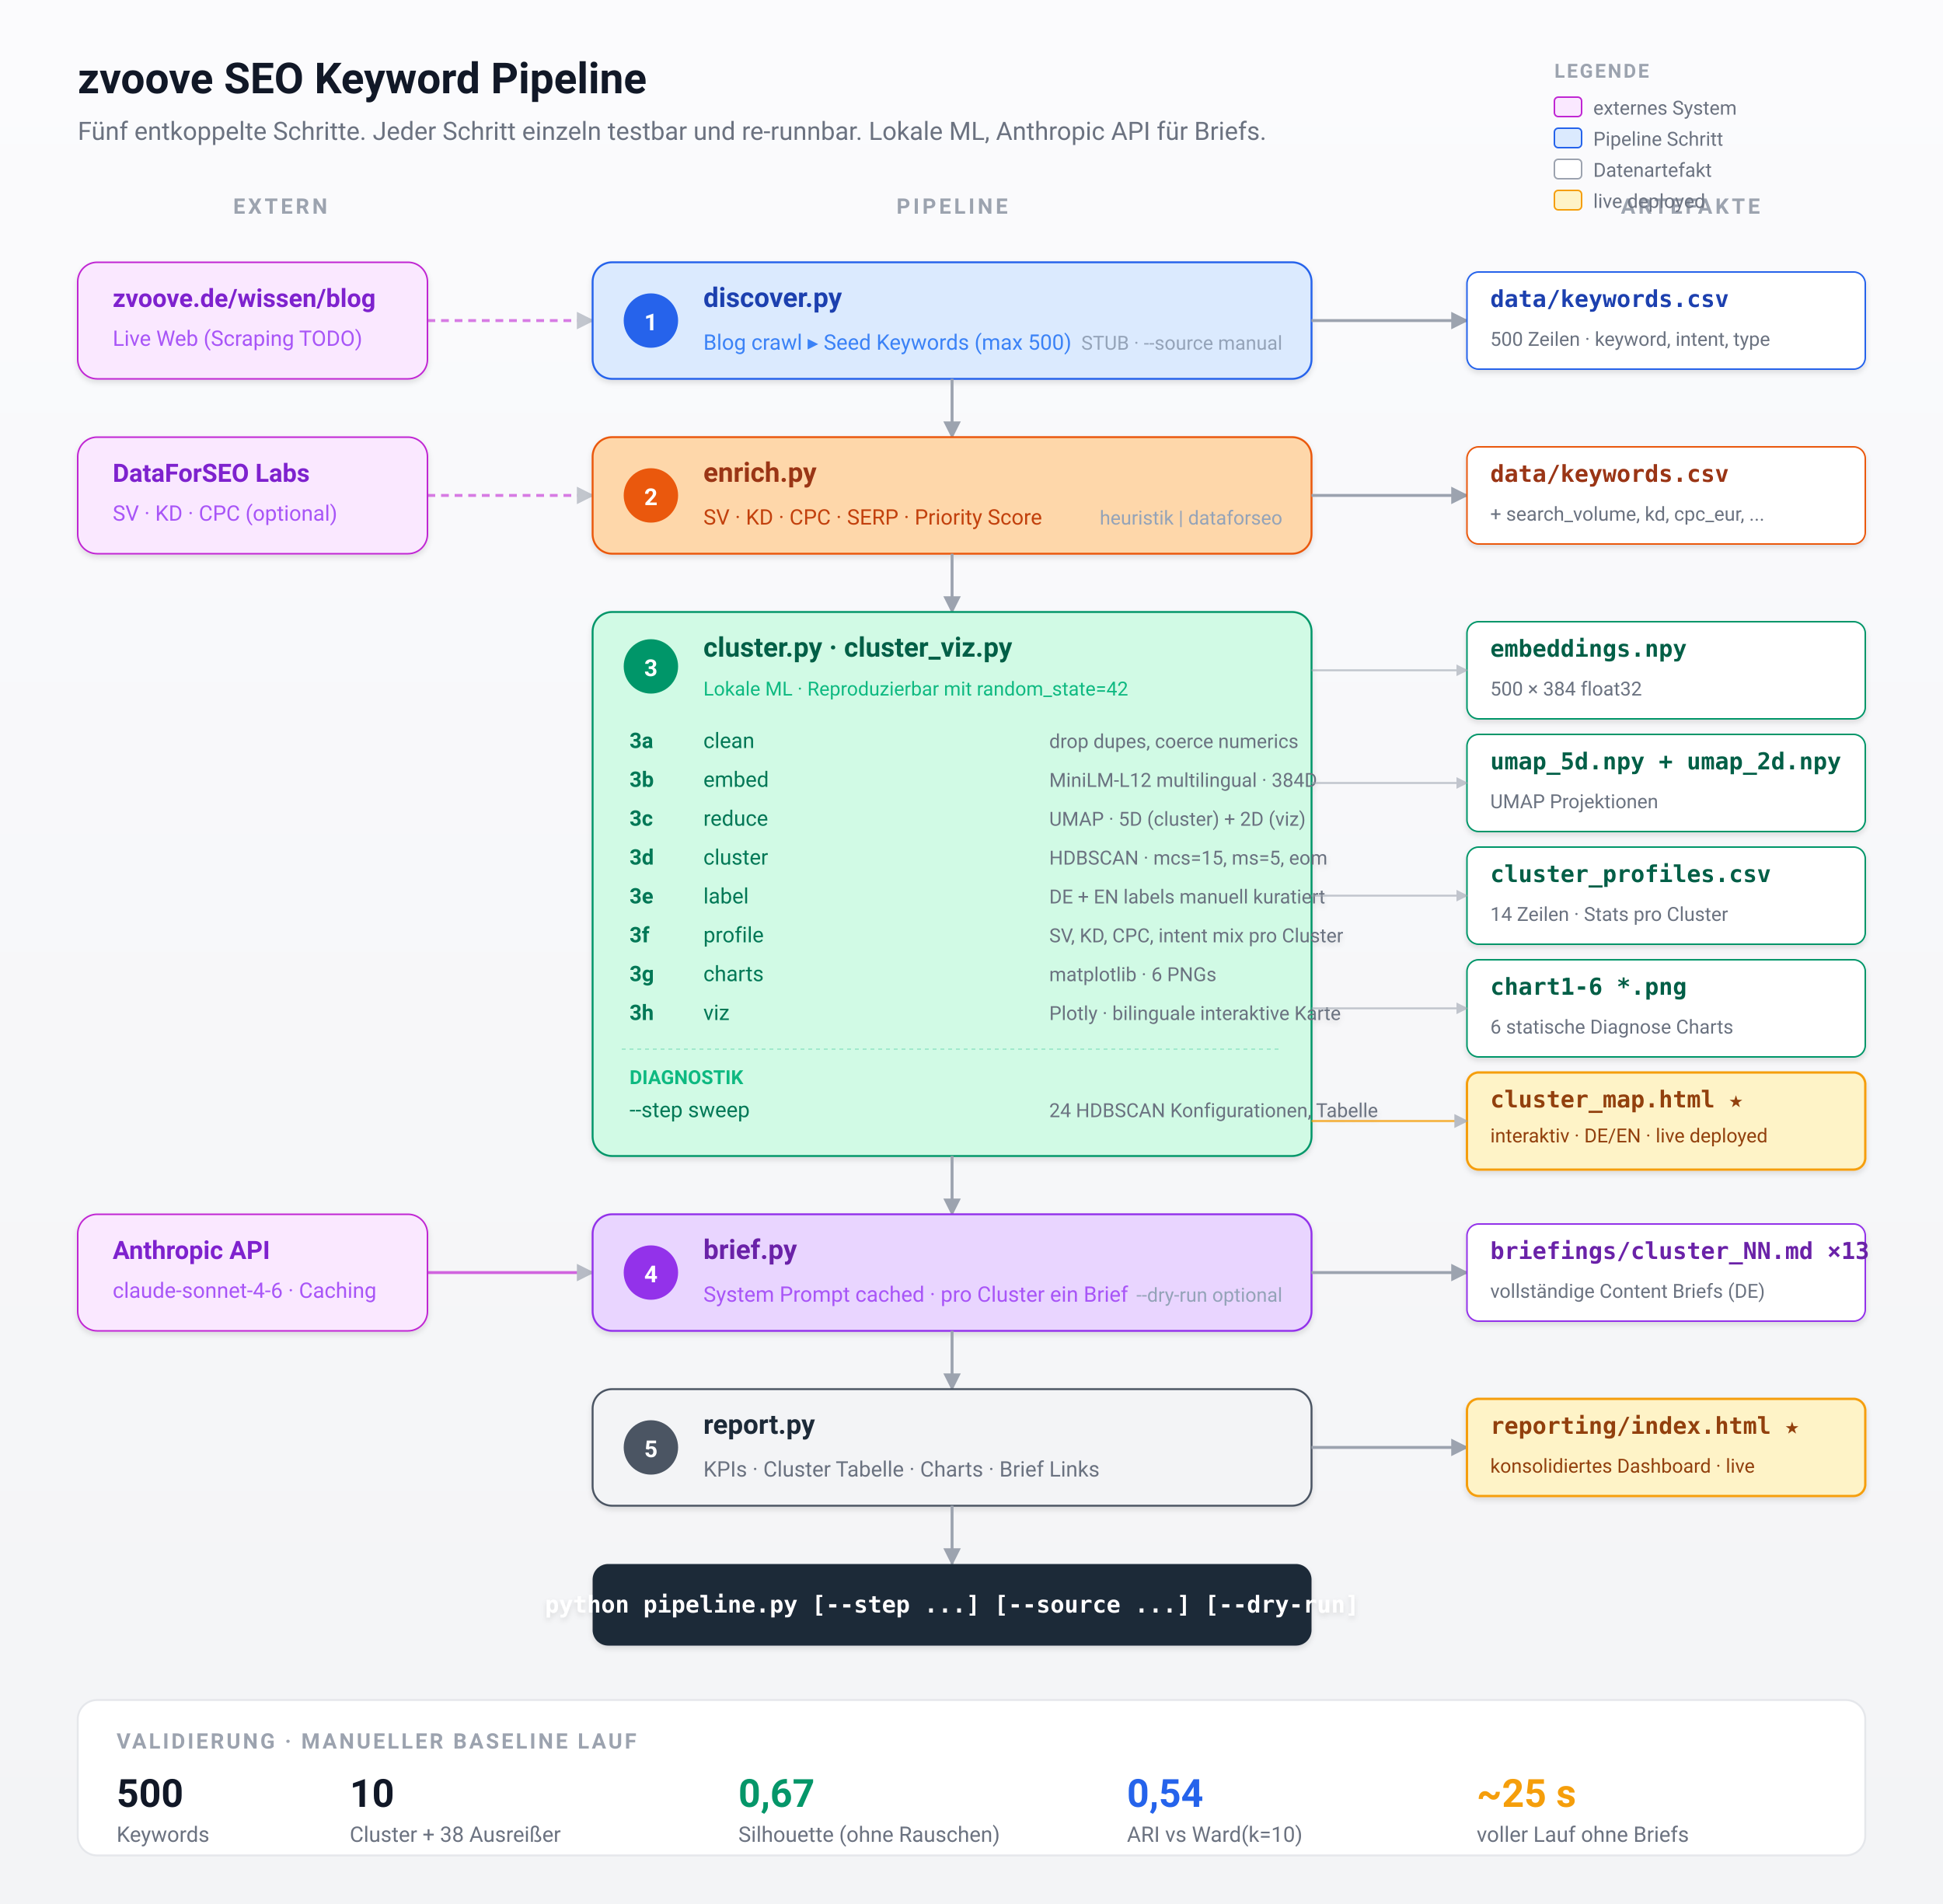
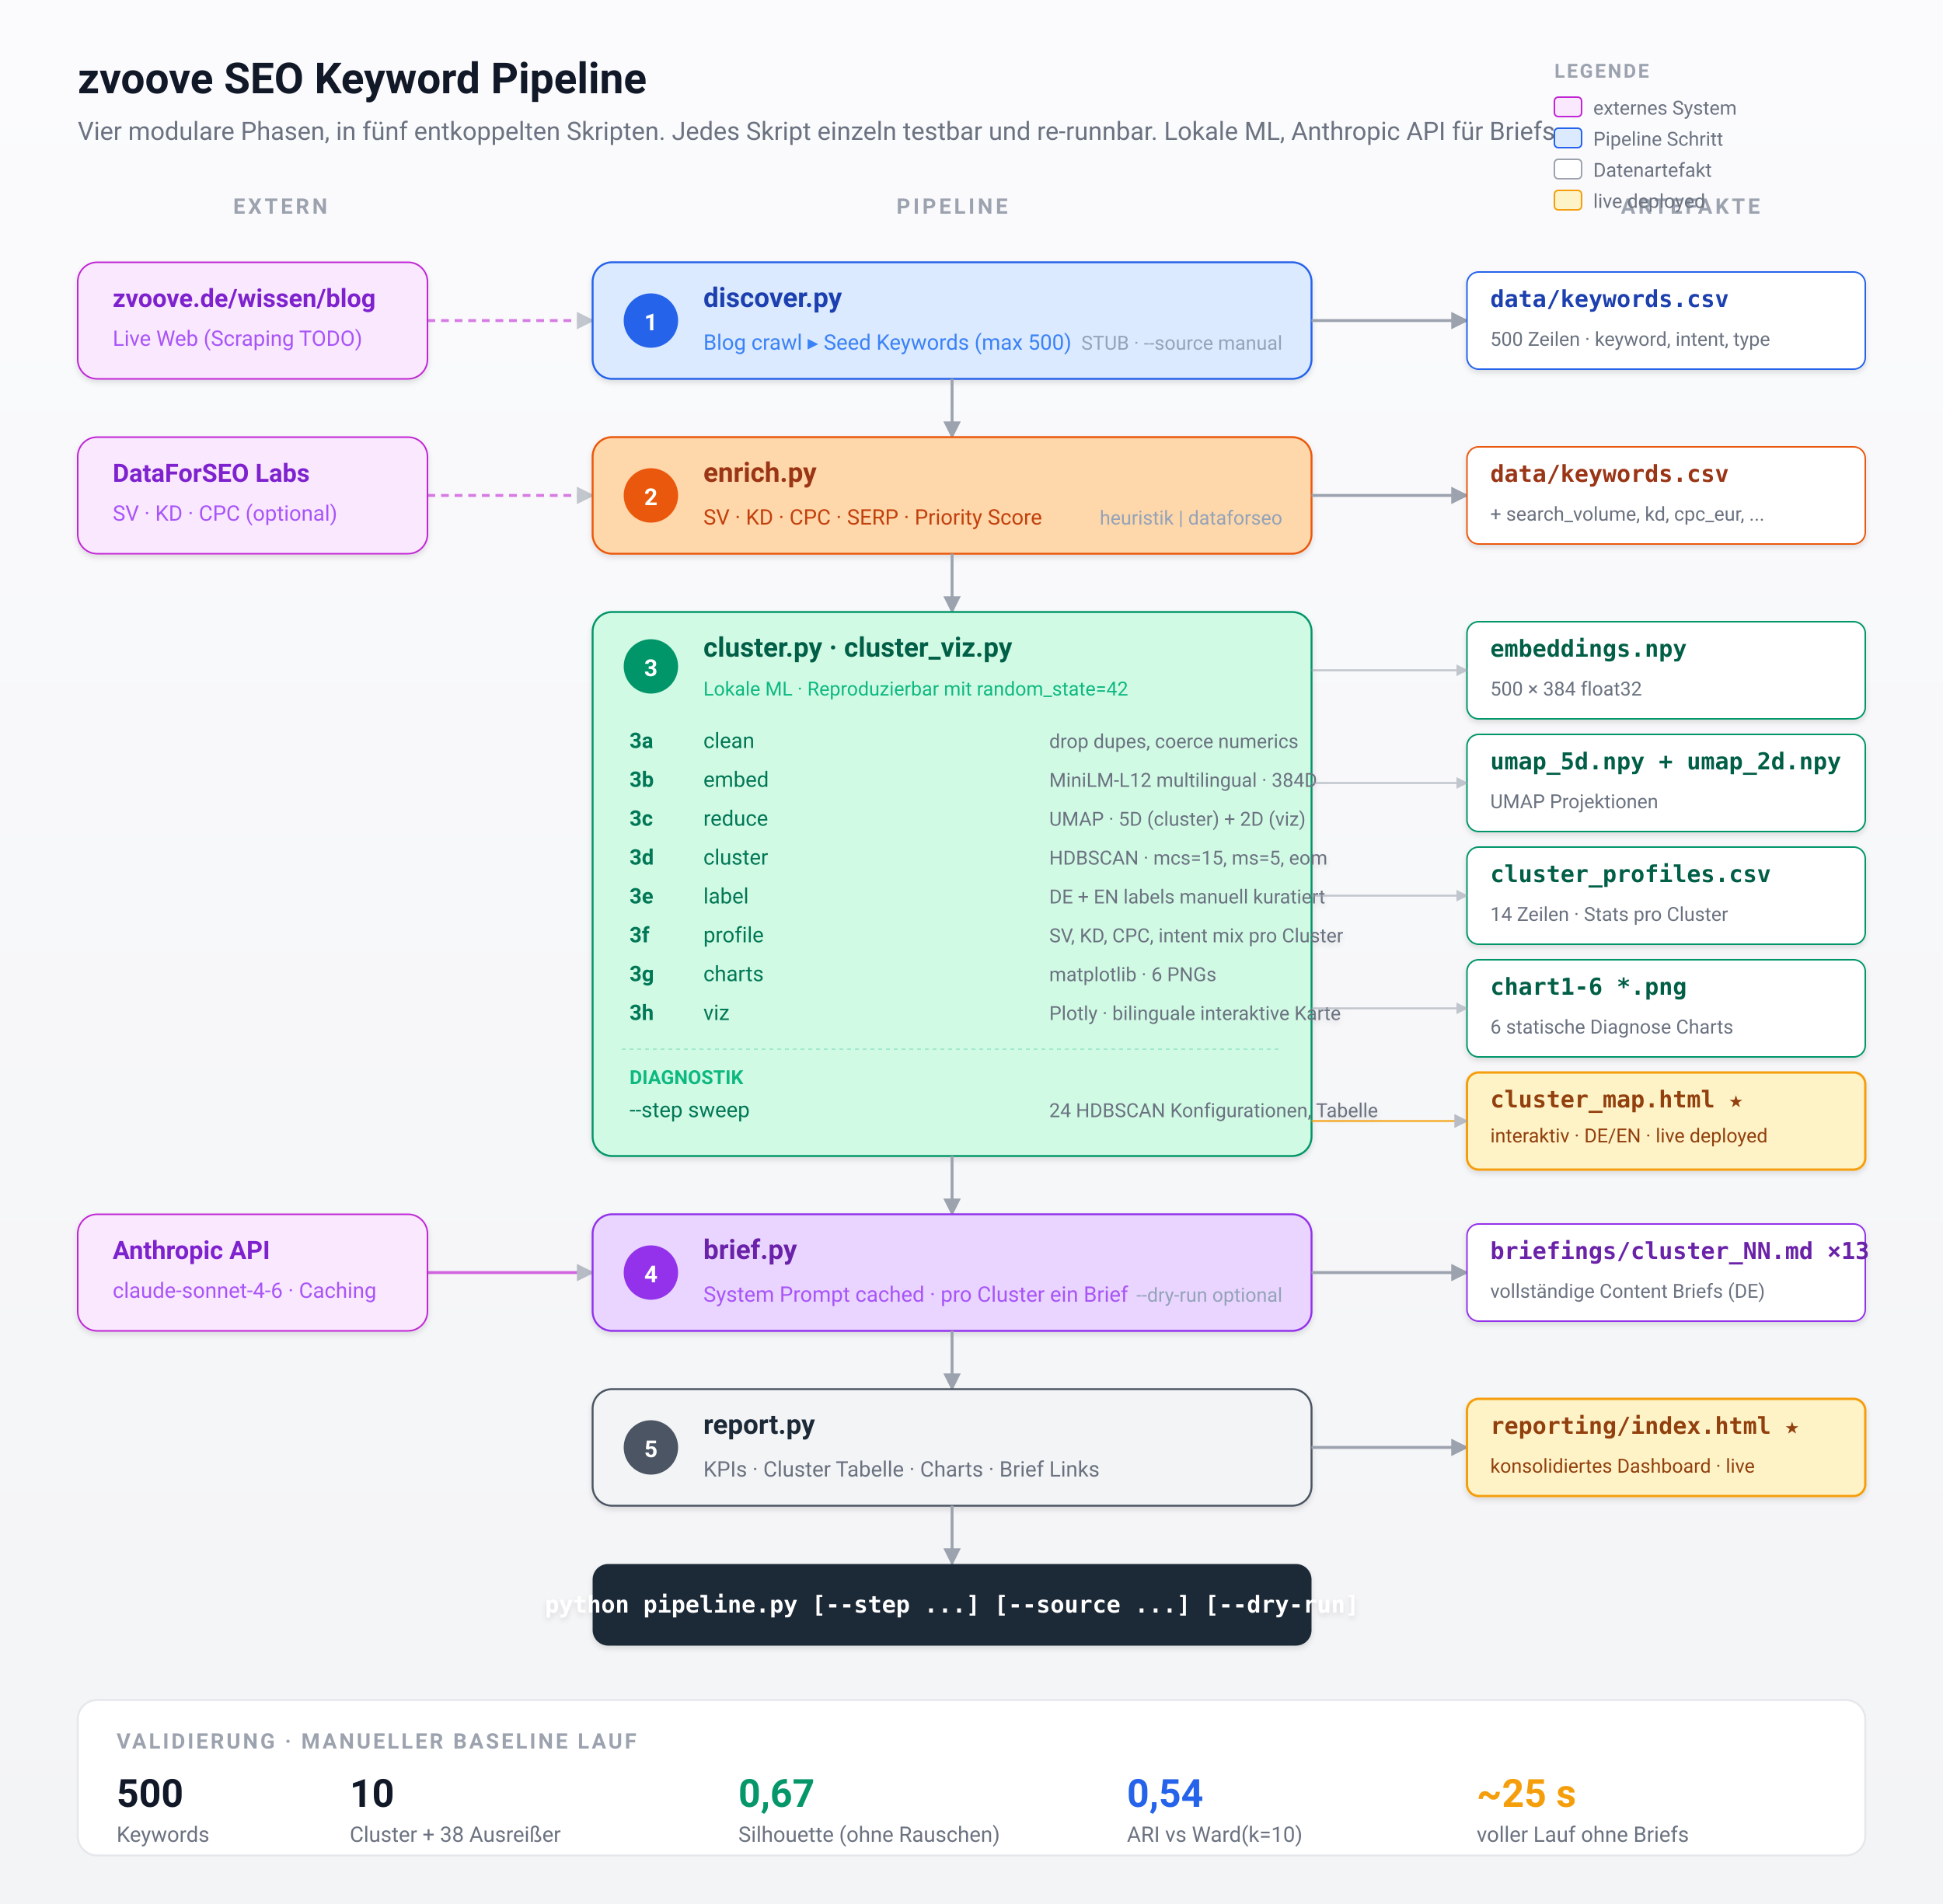
<svg xmlns="http://www.w3.org/2000/svg" width="100%" viewBox="0 0 1000 980" role="img" font-family="-apple-system, BlinkMacSystemFont, 'Segoe UI', Roboto, sans-serif">
  <defs>
    <marker id="arrow" viewBox="0 0 10 10" refX="9" refY="5" markerWidth="6" markerHeight="6" orient="auto-start-reverse">
      <path d="M0 0 L10 5 L0 10 z" fill="#9ca3af" />
    </marker>
    <marker id="arrow-blue" viewBox="0 0 10 10" refX="9" refY="5" markerWidth="6" markerHeight="6" orient="auto-start-reverse">
      <path d="M0 0 L10 5 L0 10 z" fill="#2563eb" />
    </marker>
    <filter id="shadow" x="-5%" y="-5%" width="110%" height="115%">
      <feDropShadow dx="0" dy="1.5" stdDeviation="1.5" flood-opacity="0.12" />
    </filter>
    <linearGradient id="bg" x1="0" y1="0" x2="0" y2="1">
      <stop offset="0" stop-color="#fbfbfd" />
      <stop offset="1" stop-color="#f3f4f6" />
    </linearGradient>
  </defs>
  <rect width="1000" height="980" fill="url(#bg)" />
  <text x="40" y="48" font-size="22" font-weight="700" fill="#111827">zvoove SEO Keyword Pipeline</text>
-   <text x="40" y="72" font-size="13" fill="#6b7280">Fünf entkoppelte Schritte. Jeder Schritt einzeln testbar und re-runnbar. Lokale ML, Anthropic API für Briefs.</text>
+   <text x="40" y="72" font-size="13" fill="#6b7280">Vier modulare Phasen, in fünf entkoppelten Skripten. Jedes Skript einzeln testbar und re-runnbar. Lokale ML, Anthropic API für Briefs.</text>
  <text x="120" y="110" font-size="11" font-weight="600" fill="#9ca3af" letter-spacing="1.5">EXTERN</text>
  <text x="490" y="110" font-size="11" font-weight="600" fill="#9ca3af" letter-spacing="1.5" text-anchor="middle">PIPELINE</text>
  <text x="870" y="110" font-size="11" font-weight="600" fill="#9ca3af" letter-spacing="1.5" text-anchor="middle">ARTEFAKTE</text>
  <g filter="url(#shadow)">
    <rect x="40" y="135" width="180" height="60" rx="10" fill="#fae8ff" stroke="#c026d3" stroke-width="0.8" />
    <text x="58" y="158" font-size="13" font-weight="600" fill="#7e22ce">zvoove.de/wissen/blog</text>
    <text x="58" y="178" font-size="11" fill="#a855f7">Live Web (Scraping TODO)</text>
  </g>
  <line x1="220" y1="165" x2="305" y2="165" stroke="#c026d3" stroke-width="1.5" stroke-dasharray="4 3" marker-end="url(#arrow)" opacity="0.6" />
  <g filter="url(#shadow)">
    <rect x="305" y="135" width="370" height="60" rx="10" fill="#dbeafe" stroke="#2563eb" stroke-width="1" />
    <circle cx="335" cy="165" r="14" fill="#2563eb" />
    <text x="335" y="170" font-size="12" font-weight="700" fill="white" text-anchor="middle">1</text>
    <text x="362" y="158" font-size="14" font-weight="600" fill="#1e40af">discover.py</text>
    <text x="362" y="180" font-size="11" fill="#3b82f6">Blog crawl ▸ Seed Keywords (max 500)</text>
    <text x="660" y="180" font-size="10" fill="#94a3b8" text-anchor="end">STUB · --source manual</text>
  </g>
  <line x1="675" y1="165" x2="755" y2="165" stroke="#9ca3af" stroke-width="1.5" marker-end="url(#arrow)" />
  <g filter="url(#shadow)">
    <rect x="755" y="140" width="205" height="50" rx="6" fill="white" stroke="#2563eb" stroke-width="0.8" />
    <text x="767" y="158" font-size="12" font-weight="600" fill="#1e40af" font-family="ui-monospace, SFMono-Regular, monospace">data/keywords.csv</text>
    <text x="767" y="178" font-size="10" fill="#6b7280">500 Zeilen · keyword, intent, type</text>
  </g>
  <line x1="490" y1="195" x2="490" y2="225" stroke="#9ca3af" stroke-width="1.5" marker-end="url(#arrow)" />
  <g filter="url(#shadow)">
    <rect x="40" y="225" width="180" height="60" rx="10" fill="#fae8ff" stroke="#c026d3" stroke-width="0.8" />
    <text x="58" y="248" font-size="13" font-weight="600" fill="#7e22ce">DataForSEO Labs</text>
    <text x="58" y="268" font-size="11" fill="#a855f7">SV · KD · CPC (optional)</text>
  </g>
  <line x1="220" y1="255" x2="305" y2="255" stroke="#c026d3" stroke-width="1.5" stroke-dasharray="4 3" marker-end="url(#arrow)" opacity="0.6" />
  <g filter="url(#shadow)">
    <rect x="305" y="225" width="370" height="60" rx="10" fill="#fed7aa" stroke="#ea580c" stroke-width="1" />
    <circle cx="335" cy="255" r="14" fill="#ea580c" />
    <text x="335" y="260" font-size="12" font-weight="700" fill="white" text-anchor="middle">2</text>
    <text x="362" y="248" font-size="14" font-weight="600" fill="#9a3412">enrich.py</text>
    <text x="362" y="270" font-size="11" fill="#c2410c">SV · KD · CPC · SERP · Priority Score</text>
    <text x="660" y="270" font-size="10" fill="#94a3b8" text-anchor="end">heuristik | dataforseo</text>
  </g>
  <line x1="675" y1="255" x2="755" y2="255" stroke="#9ca3af" stroke-width="1.5" marker-end="url(#arrow)" />
  <g filter="url(#shadow)">
    <rect x="755" y="230" width="205" height="50" rx="6" fill="white" stroke="#ea580c" stroke-width="0.8" />
    <text x="767" y="248" font-size="12" font-weight="600" fill="#9a3412" font-family="ui-monospace, SFMono-Regular, monospace">data/keywords.csv</text>
    <text x="767" y="268" font-size="10" fill="#6b7280">+ search_volume, kd, cpc_eur, ...</text>
  </g>
  <line x1="490" y1="285" x2="490" y2="315" stroke="#9ca3af" stroke-width="1.5" marker-end="url(#arrow)" />
  <g filter="url(#shadow)">
    <rect x="305" y="315" width="370" height="280" rx="10" fill="#d1fae5" stroke="#059669" stroke-width="1" />
    <circle cx="335" cy="343" r="14" fill="#059669" />
    <text x="335" y="348" font-size="12" font-weight="700" fill="white" text-anchor="middle">3</text>
    <text x="362" y="338" font-size="14" font-weight="600" fill="#065f46">cluster.py · cluster_viz.py</text>
    <text x="362" y="358" font-size="10" fill="#10b981">Lokale ML · Reproduzierbar mit random_state=42</text>
    <g font-size="11" fill="#047857">
      <text x="324" y="385" font-weight="600">3a</text>
      <text x="362" y="385">clean</text>
      <text x="540" y="385" fill="#6b7280" font-size="10">drop dupes, coerce numerics</text>
      <text x="324" y="405" font-weight="600">3b</text>
      <text x="362" y="405">embed</text>
      <text x="540" y="405" fill="#6b7280" font-size="10">MiniLM-L12 multilingual · 384D</text>
      <text x="324" y="425" font-weight="600">3c</text>
      <text x="362" y="425">reduce</text>
      <text x="540" y="425" fill="#6b7280" font-size="10">UMAP · 5D (cluster) + 2D (viz)</text>
      <text x="324" y="445" font-weight="600">3d</text>
      <text x="362" y="445">cluster</text>
      <text x="540" y="445" fill="#6b7280" font-size="10">HDBSCAN · mcs=15, ms=5, eom</text>
      <text x="324" y="465" font-weight="600">3e</text>
      <text x="362" y="465">label</text>
      <text x="540" y="465" fill="#6b7280" font-size="10">DE + EN labels manuell kuratiert</text>
      <text x="324" y="485" font-weight="600">3f</text>
      <text x="362" y="485">profile</text>
      <text x="540" y="485" fill="#6b7280" font-size="10">SV, KD, CPC, intent mix pro Cluster</text>
      <text x="324" y="505" font-weight="600">3g</text>
      <text x="362" y="505">charts</text>
      <text x="540" y="505" fill="#6b7280" font-size="10">matplotlib · 6 PNGs</text>
      <text x="324" y="525" font-weight="600">3h</text>
      <text x="362" y="525">viz</text>
      <text x="540" y="525" fill="#6b7280" font-size="10">Plotly · bilinguale interaktive Karte</text>
    </g>
    <line x1="320" y1="540" x2="660" y2="540" stroke="#10b981" stroke-width="0.5" stroke-dasharray="2 2" opacity="0.4" />
    <text x="324" y="558" font-size="10" font-weight="600" fill="#10b981">DIAGNOSTIK</text>
    <text x="324" y="575" font-size="11" fill="#047857">--step sweep</text>
    <text x="540" y="575" fill="#6b7280" font-size="10">24 HDBSCAN Konfigurationen, Tabelle</text>
  </g>
  <g filter="url(#shadow)">
    <rect x="755" y="320" width="205" height="50" rx="6" fill="white" stroke="#059669" stroke-width="0.8" />
    <text x="767" y="338" font-size="12" font-weight="600" fill="#065f46" font-family="ui-monospace, SFMono-Regular, monospace">embeddings.npy</text>
    <text x="767" y="358" font-size="10" fill="#6b7280">500 × 384 float32</text>
  </g>
  <g filter="url(#shadow)">
    <rect x="755" y="378" width="205" height="50" rx="6" fill="white" stroke="#059669" stroke-width="0.8" />
    <text x="767" y="396" font-size="12" font-weight="600" fill="#065f46" font-family="ui-monospace, SFMono-Regular, monospace">umap_5d.npy + umap_2d.npy</text>
    <text x="767" y="416" font-size="10" fill="#6b7280">UMAP Projektionen</text>
  </g>
  <g filter="url(#shadow)">
    <rect x="755" y="436" width="205" height="50" rx="6" fill="white" stroke="#059669" stroke-width="0.8" />
    <text x="767" y="454" font-size="12" font-weight="600" fill="#065f46" font-family="ui-monospace, SFMono-Regular, monospace">cluster_profiles.csv</text>
    <text x="767" y="474" font-size="10" fill="#6b7280">14 Zeilen · Stats pro Cluster</text>
  </g>
  <g filter="url(#shadow)">
    <rect x="755" y="494" width="205" height="50" rx="6" fill="white" stroke="#059669" stroke-width="0.8" />
    <text x="767" y="512" font-size="12" font-weight="600" fill="#065f46" font-family="ui-monospace, SFMono-Regular, monospace">chart1-6 *.png</text>
    <text x="767" y="532" font-size="10" fill="#6b7280">6 statische Diagnose Charts</text>
  </g>
  <g filter="url(#shadow)">
    <rect x="755" y="552" width="205" height="50" rx="6" fill="#fef3c7" stroke="#f59e0b" stroke-width="1.2" />
    <text x="767" y="570" font-size="12" font-weight="700" fill="#92400e" font-family="ui-monospace, SFMono-Regular, monospace">cluster_map.html ★</text>
    <text x="767" y="588" font-size="10" fill="#92400e">interaktiv · DE/EN · live deployed</text>
  </g>
  <line x1="675" y1="345" x2="755" y2="345" stroke="#9ca3af" stroke-width="1" marker-end="url(#arrow)" opacity="0.6" />
  <line x1="675" y1="403" x2="755" y2="403" stroke="#9ca3af" stroke-width="1" marker-end="url(#arrow)" opacity="0.6" />
  <line x1="675" y1="461" x2="755" y2="461" stroke="#9ca3af" stroke-width="1" marker-end="url(#arrow)" opacity="0.6" />
  <line x1="675" y1="519" x2="755" y2="519" stroke="#9ca3af" stroke-width="1" marker-end="url(#arrow)" opacity="0.6" />
  <line x1="675" y1="577" x2="755" y2="577" stroke="#f59e0b" stroke-width="1.2" marker-end="url(#arrow)" opacity="0.7" />
  <line x1="490" y1="595" x2="490" y2="625" stroke="#9ca3af" stroke-width="1.5" marker-end="url(#arrow)" />
  <g filter="url(#shadow)">
    <rect x="40" y="625" width="180" height="60" rx="10" fill="#fae8ff" stroke="#c026d3" stroke-width="0.8" />
    <text x="58" y="648" font-size="13" font-weight="600" fill="#7e22ce">Anthropic API</text>
    <text x="58" y="668" font-size="11" fill="#a855f7">claude-sonnet-4-6 · Caching</text>
  </g>
  <line x1="220" y1="655" x2="305" y2="655" stroke="#c026d3" stroke-width="1.5" marker-end="url(#arrow)" opacity="0.7" />
  <g filter="url(#shadow)">
    <rect x="305" y="625" width="370" height="60" rx="10" fill="#e9d5ff" stroke="#9333ea" stroke-width="1" />
    <circle cx="335" cy="655" r="14" fill="#9333ea" />
    <text x="335" y="660" font-size="12" font-weight="700" fill="white" text-anchor="middle">4</text>
    <text x="362" y="648" font-size="14" font-weight="600" fill="#6b21a8">brief.py</text>
    <text x="362" y="670" font-size="11" fill="#a855f7">System Prompt cached · pro Cluster ein Brief</text>
    <text x="660" y="670" font-size="10" fill="#94a3b8" text-anchor="end">--dry-run optional</text>
  </g>
  <line x1="675" y1="655" x2="755" y2="655" stroke="#9ca3af" stroke-width="1.5" marker-end="url(#arrow)" />
  <g filter="url(#shadow)">
    <rect x="755" y="630" width="205" height="50" rx="6" fill="white" stroke="#9333ea" stroke-width="0.8" />
    <text x="767" y="648" font-size="12" font-weight="600" fill="#6b21a8" font-family="ui-monospace, SFMono-Regular, monospace">briefings/cluster_NN.md ×13</text>
    <text x="767" y="668" font-size="10" fill="#6b7280">vollständige Content Briefs (DE)</text>
  </g>
  <line x1="490" y1="685" x2="490" y2="715" stroke="#9ca3af" stroke-width="1.5" marker-end="url(#arrow)" />
  <g filter="url(#shadow)">
    <rect x="305" y="715" width="370" height="60" rx="10" fill="#f3f4f6" stroke="#4b5563" stroke-width="1" />
    <circle cx="335" cy="745" r="14" fill="#4b5563" />
    <text x="335" y="750" font-size="12" font-weight="700" fill="white" text-anchor="middle">5</text>
    <text x="362" y="738" font-size="14" font-weight="600" fill="#1f2937">report.py</text>
    <text x="362" y="760" font-size="11" fill="#6b7280">KPIs · Cluster Tabelle · Charts · Brief Links</text>
  </g>
  <line x1="675" y1="745" x2="755" y2="745" stroke="#9ca3af" stroke-width="1.5" marker-end="url(#arrow)" />
  <g filter="url(#shadow)">
    <rect x="755" y="720" width="205" height="50" rx="6" fill="#fef3c7" stroke="#f59e0b" stroke-width="1.2" />
    <text x="767" y="738" font-size="12" font-weight="700" fill="#92400e" font-family="ui-monospace, SFMono-Regular, monospace">reporting/index.html ★</text>
    <text x="767" y="758" font-size="10" fill="#92400e">konsolidiertes Dashboard · live</text>
  </g>
  <line x1="490" y1="775" x2="490" y2="805" stroke="#9ca3af" stroke-width="1.5" marker-end="url(#arrow)" />
  <g filter="url(#shadow)">
    <rect x="305" y="805" width="370" height="42" rx="8" fill="#1f2937" />
    <text x="490" y="830" font-size="12" font-weight="600" fill="white" text-anchor="middle" font-family="ui-monospace, SFMono-Regular, monospace">python pipeline.py [--step ...] [--source ...] [--dry-run]</text>
  </g>
  <g>
    <rect x="40" y="875" width="920" height="80" rx="10" fill="white" stroke="#e5e7eb" stroke-width="1" />
    <text x="60" y="900" font-size="11" font-weight="600" fill="#9ca3af" letter-spacing="1.2">VALIDIERUNG · MANUELLER BASELINE LAUF</text>
    <g font-size="11" fill="#374151">
      <text x="60" y="930" font-size="20" font-weight="700" fill="#111827">500</text>
      <text x="60" y="948" fill="#6b7280">Keywords</text>
      <text x="180" y="930" font-size="20" font-weight="700" fill="#111827">10</text>
      <text x="180" y="948" fill="#6b7280">Cluster + 38 Ausreißer</text>
      <text x="380" y="930" font-size="20" font-weight="700" fill="#059669">0,67</text>
      <text x="380" y="948" fill="#6b7280">Silhouette (ohne Rauschen)</text>
      <text x="580" y="930" font-size="20" font-weight="700" fill="#2563eb">0,54</text>
      <text x="580" y="948" fill="#6b7280">ARI vs Ward(k=10)</text>
      <text x="760" y="930" font-size="20" font-weight="700" fill="#f59e0b">~25 s</text>
      <text x="760" y="948" fill="#6b7280">voller Lauf ohne Briefs</text>
    </g>
  </g>
  <g transform="translate(800,40)">
    <text x="0" y="0" font-size="10" font-weight="600" fill="#9ca3af" letter-spacing="1">LEGENDE</text>
    <rect x="0" y="10" width="14" height="10" rx="2" fill="#fae8ff" stroke="#c026d3" stroke-width="0.8" />
    <text x="20" y="19" font-size="10" fill="#6b7280">externes System</text>
    <rect x="0" y="26" width="14" height="10" rx="2" fill="#dbeafe" stroke="#2563eb" stroke-width="0.8" />
    <text x="20" y="35" font-size="10" fill="#6b7280">Pipeline Schritt</text>
    <rect x="0" y="42" width="14" height="10" rx="2" fill="white" stroke="#9ca3af" stroke-width="0.8" />
    <text x="20" y="51" font-size="10" fill="#6b7280">Datenartefakt</text>
    <rect x="0" y="58" width="14" height="10" rx="2" fill="#fef3c7" stroke="#f59e0b" stroke-width="0.8" />
    <text x="20" y="67" font-size="10" fill="#6b7280">live deployed</text>
  </g>
</svg>
